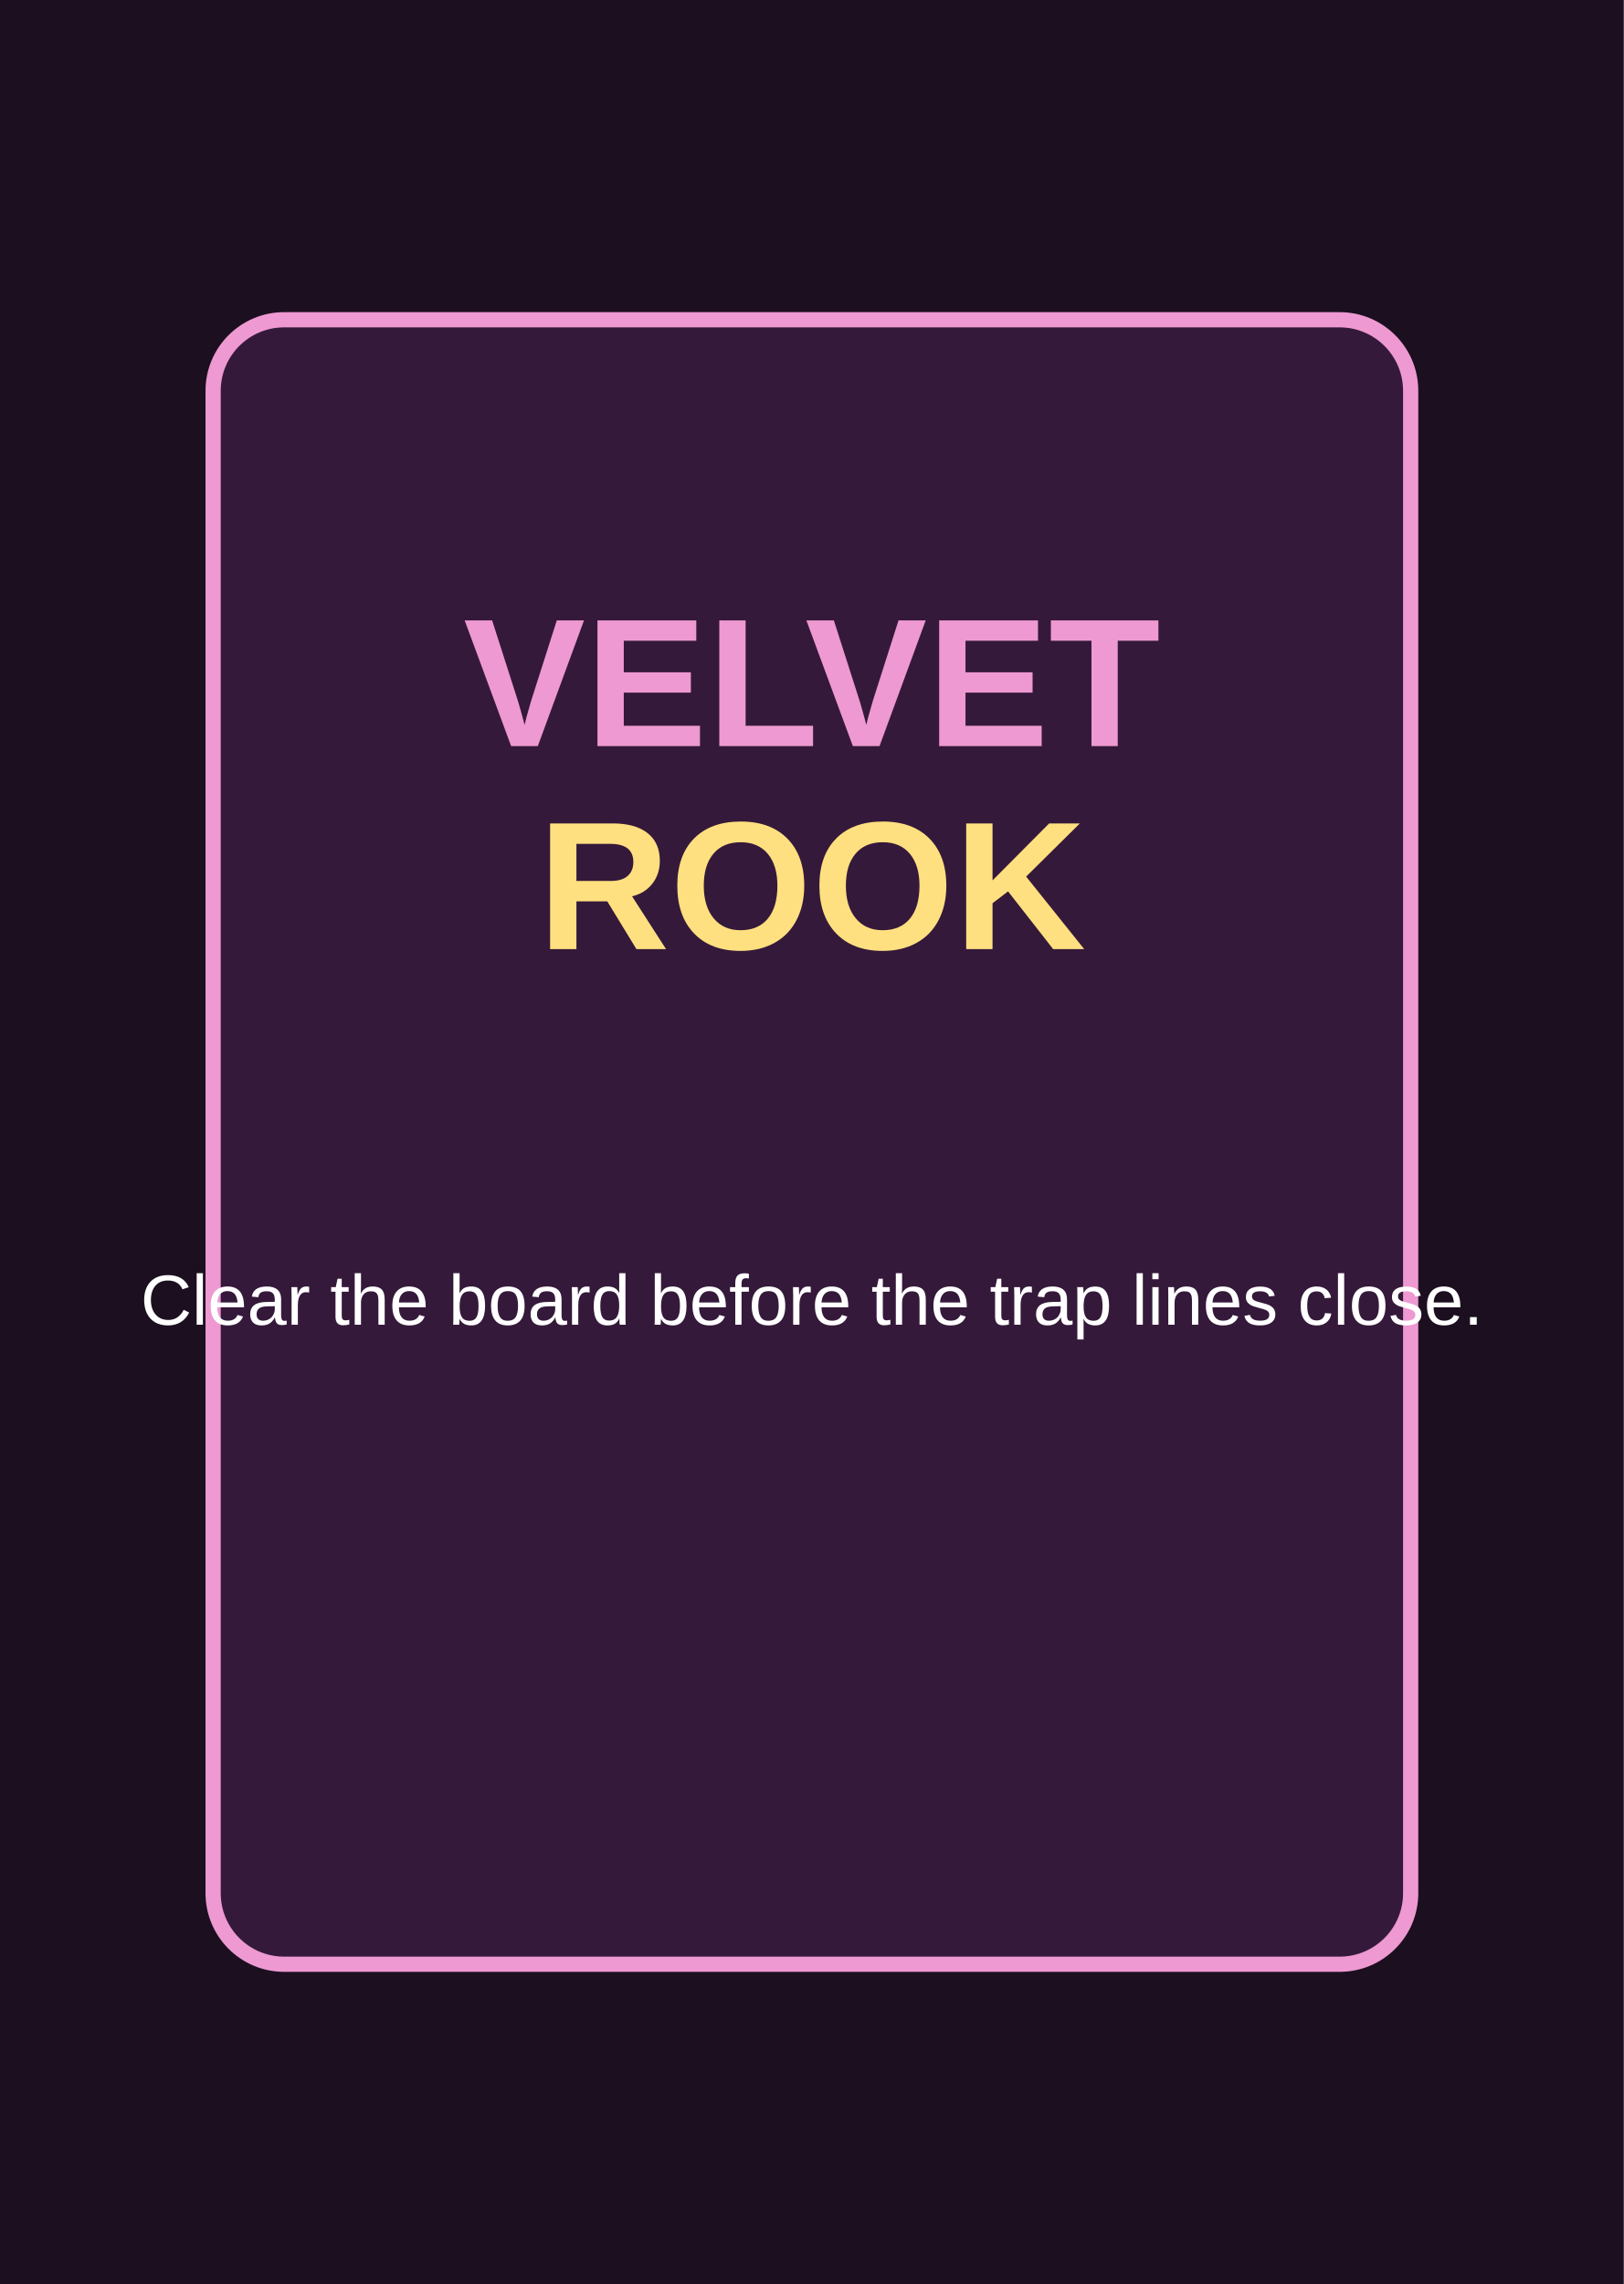
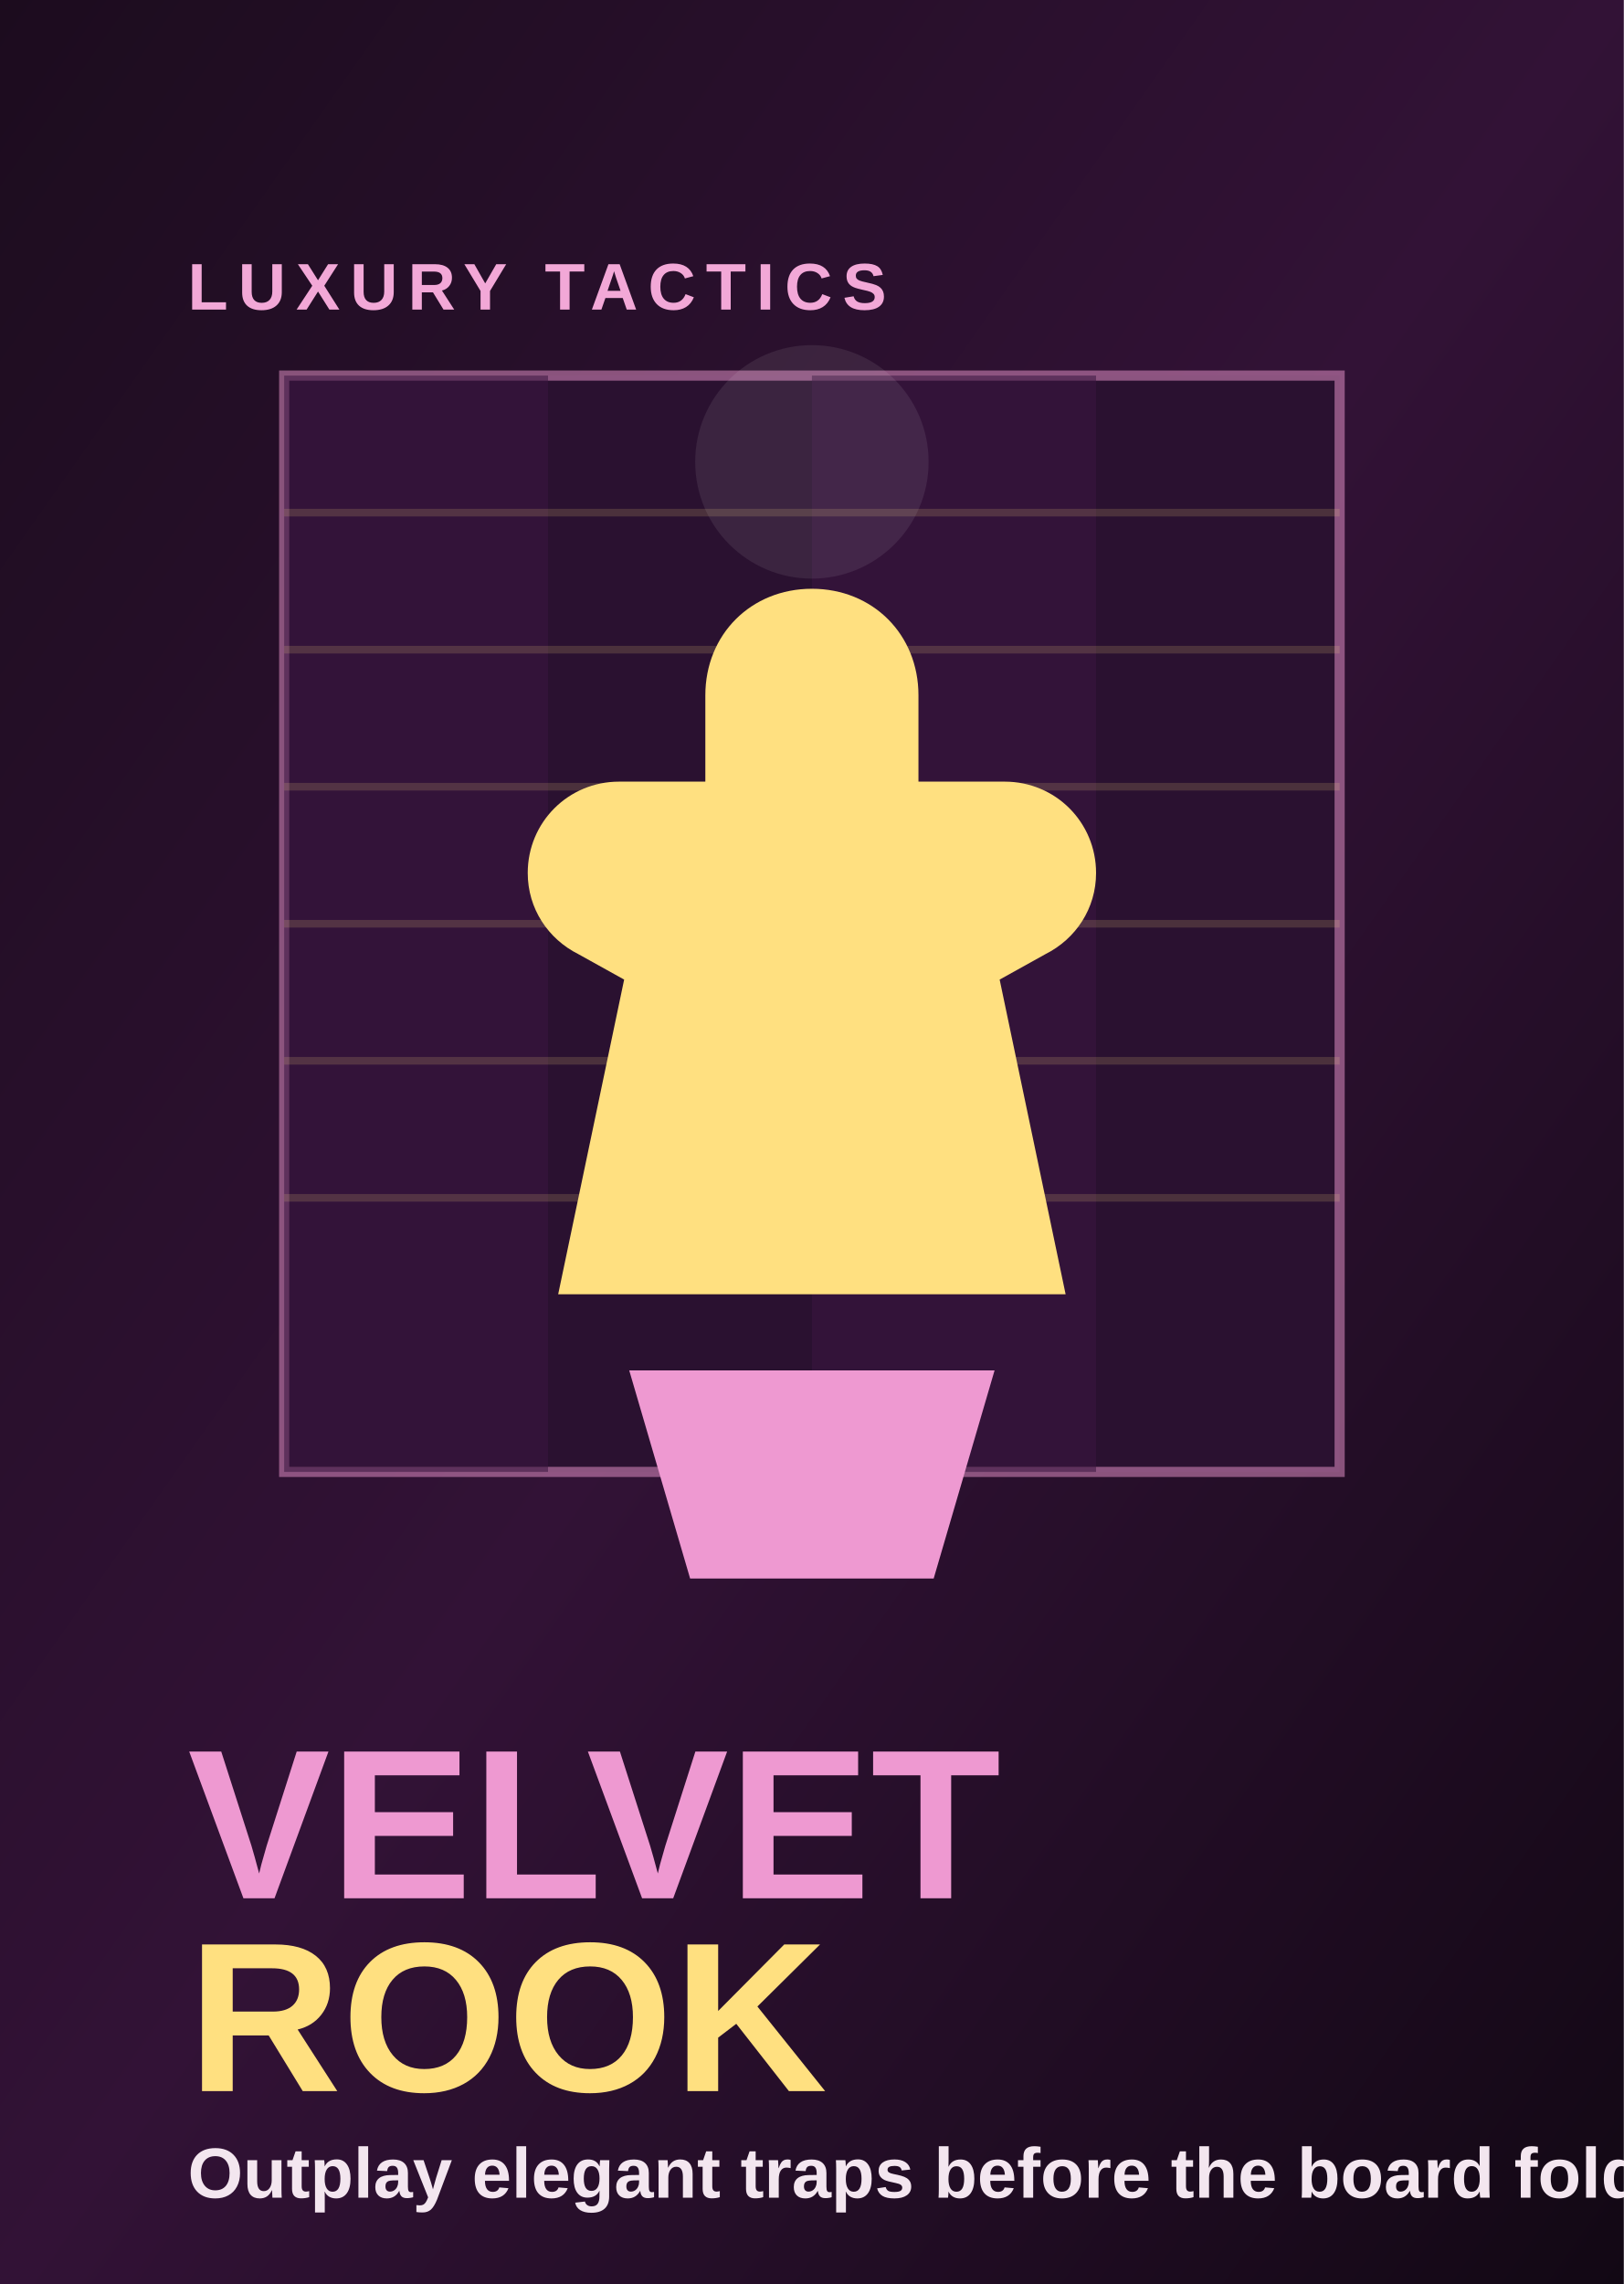
- <svg xmlns="http://www.w3.org/2000/svg" viewBox="0 0 640 900">
-   <rect width="640" height="900" fill="#1c0f20" />
-   <rect x="84" y="126" width="472" height="648" rx="28" fill="#35193a" stroke="#ee99d1" stroke-width="6" />
-   <text x="320" y="294" text-anchor="middle" fill="#ee99d1" font-size="72" font-family="Segoe UI, Arial" font-weight="700">VELVET</text>
-   <text x="320" y="374" text-anchor="middle" fill="#ffe080" font-size="72" font-family="Segoe UI, Arial" font-weight="700">ROOK</text>
-   <text x="320" y="522" text-anchor="middle" fill="#ffffff" font-size="28" font-family="Segoe UI, Arial">Clear the board before the trap lines close.</text>
+ <svg xmlns="http://www.w3.org/2000/svg" viewBox="0 0 640 900" role="img" aria-label="Velvet Rook cover art">
+   <defs>
+     <linearGradient id="vr-cover-bg" x1="0" y1="0" x2="1" y2="1">
+       <stop offset="0%" stop-color="#1c0c1e" />
+       <stop offset="50%" stop-color="#321236" />
+       <stop offset="100%" stop-color="#120814" />
+     </linearGradient>
+   </defs>
+   <rect width="640" height="900" fill="url(#vr-cover-bg)" />
+   <path d="M112 148h416v432H112z" fill="#2a1130" stroke="#ee99d1" stroke-opacity="0.5" stroke-width="4" />
+   <path d="M112 148h104v432H112zM320 148h112v432H320z" fill="#3a1640" opacity="0.56" />
+   <g opacity="0.16" stroke="#ffe080" stroke-width="3">
+     <path d="M112 202h416M112 256h416M112 310h416M112 364h416M112 418h416M112 472h416" />
+   </g>
+   <path d="M320 232c24 0 42 18 42 42v34h34c20 0 36 16 36 36 0 14-8 26-20 32l-18 10 26 124H220l26-124-18-10c-12-6-20-18-20-32 0-20 16-36 36-36h34v-34c0-24 18-42 42-42z" fill="#ffe080" />
+   <path d="M248 540h144l-24 82h-96z" fill="#ee99d1" />
+   <circle cx="320" cy="182" r="46" fill="#ffffff" opacity="0.08" />
+   <text x="74" y="122" fill="#f2a8d7" font-size="26" font-family="Segoe UI, Arial, sans-serif" font-weight="800" letter-spacing="4">LUXURY TACTICS</text>
+   <text x="74" y="748" fill="#ee99d1" font-size="84" font-family="Segoe UI, Arial, sans-serif" font-weight="900">VELVET</text>
+   <text x="74" y="824" fill="#ffe080" font-size="84" font-family="Segoe UI, Arial, sans-serif" font-weight="900">ROOK</text>
+   <text x="74" y="866" fill="#f3e6ef" font-size="28" font-family="Segoe UI, Arial, sans-serif" font-weight="600">Outplay elegant traps before the board folds into a velvet snare.</text>
</svg>
